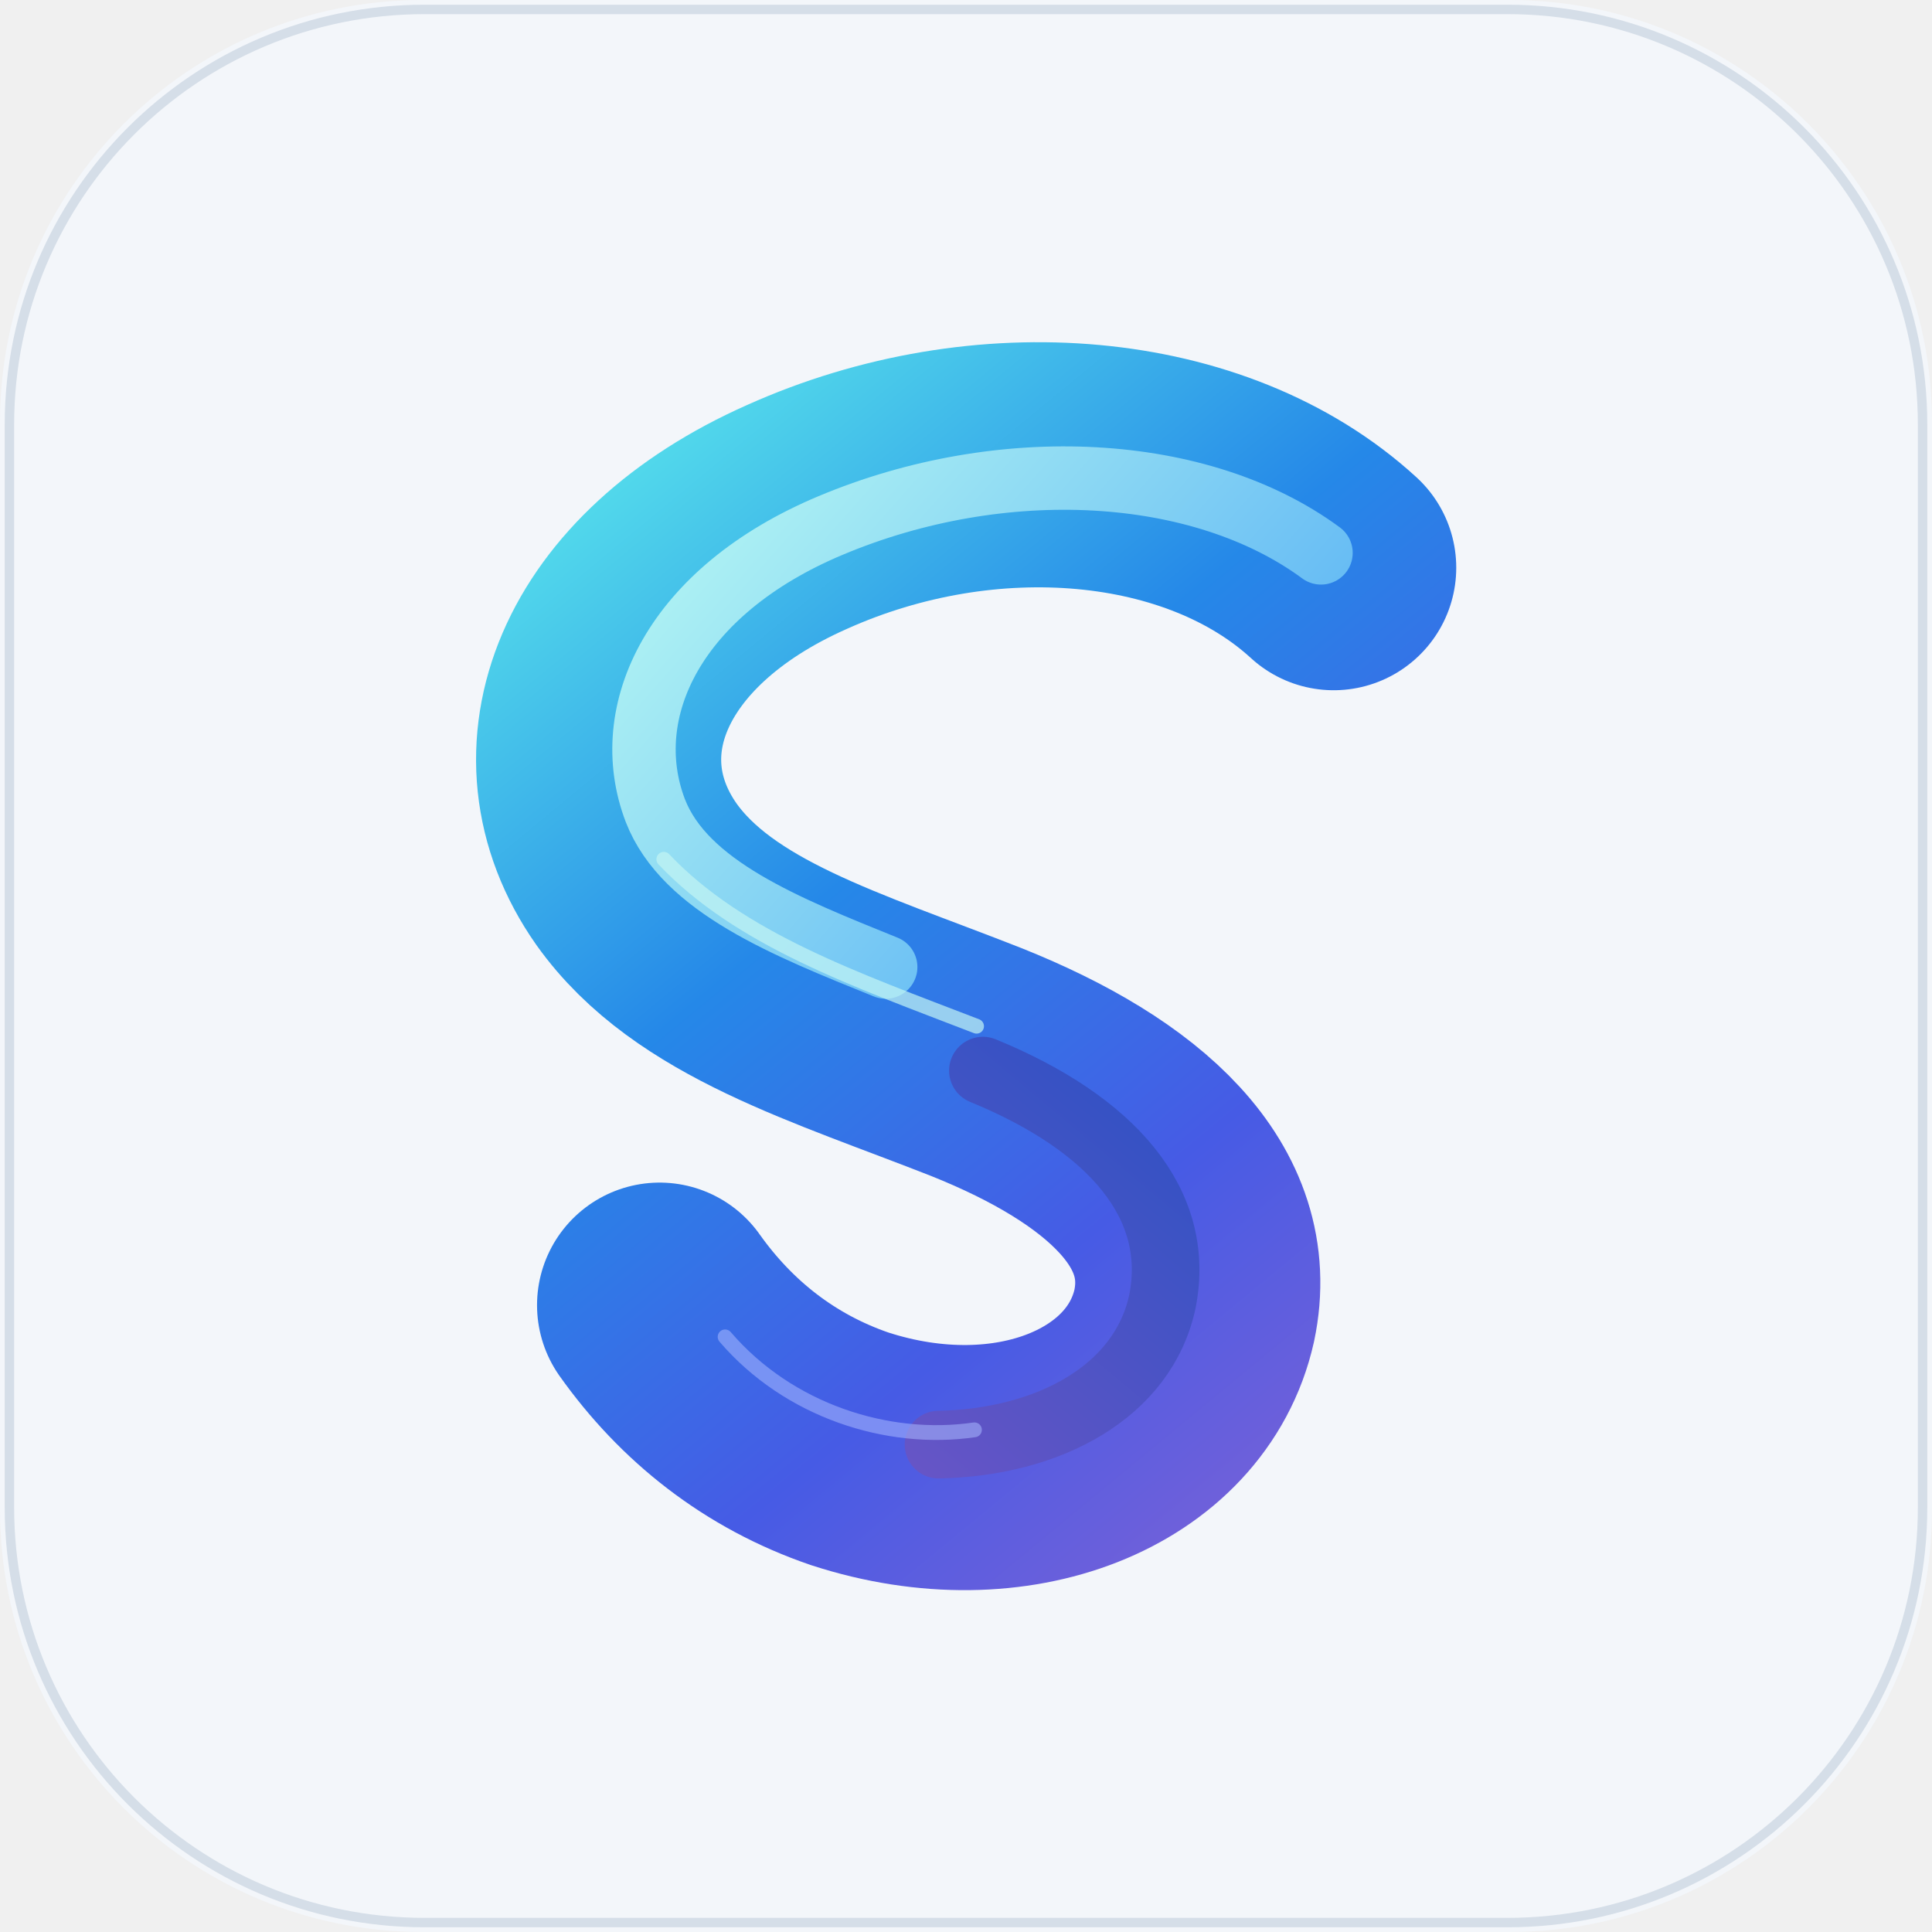
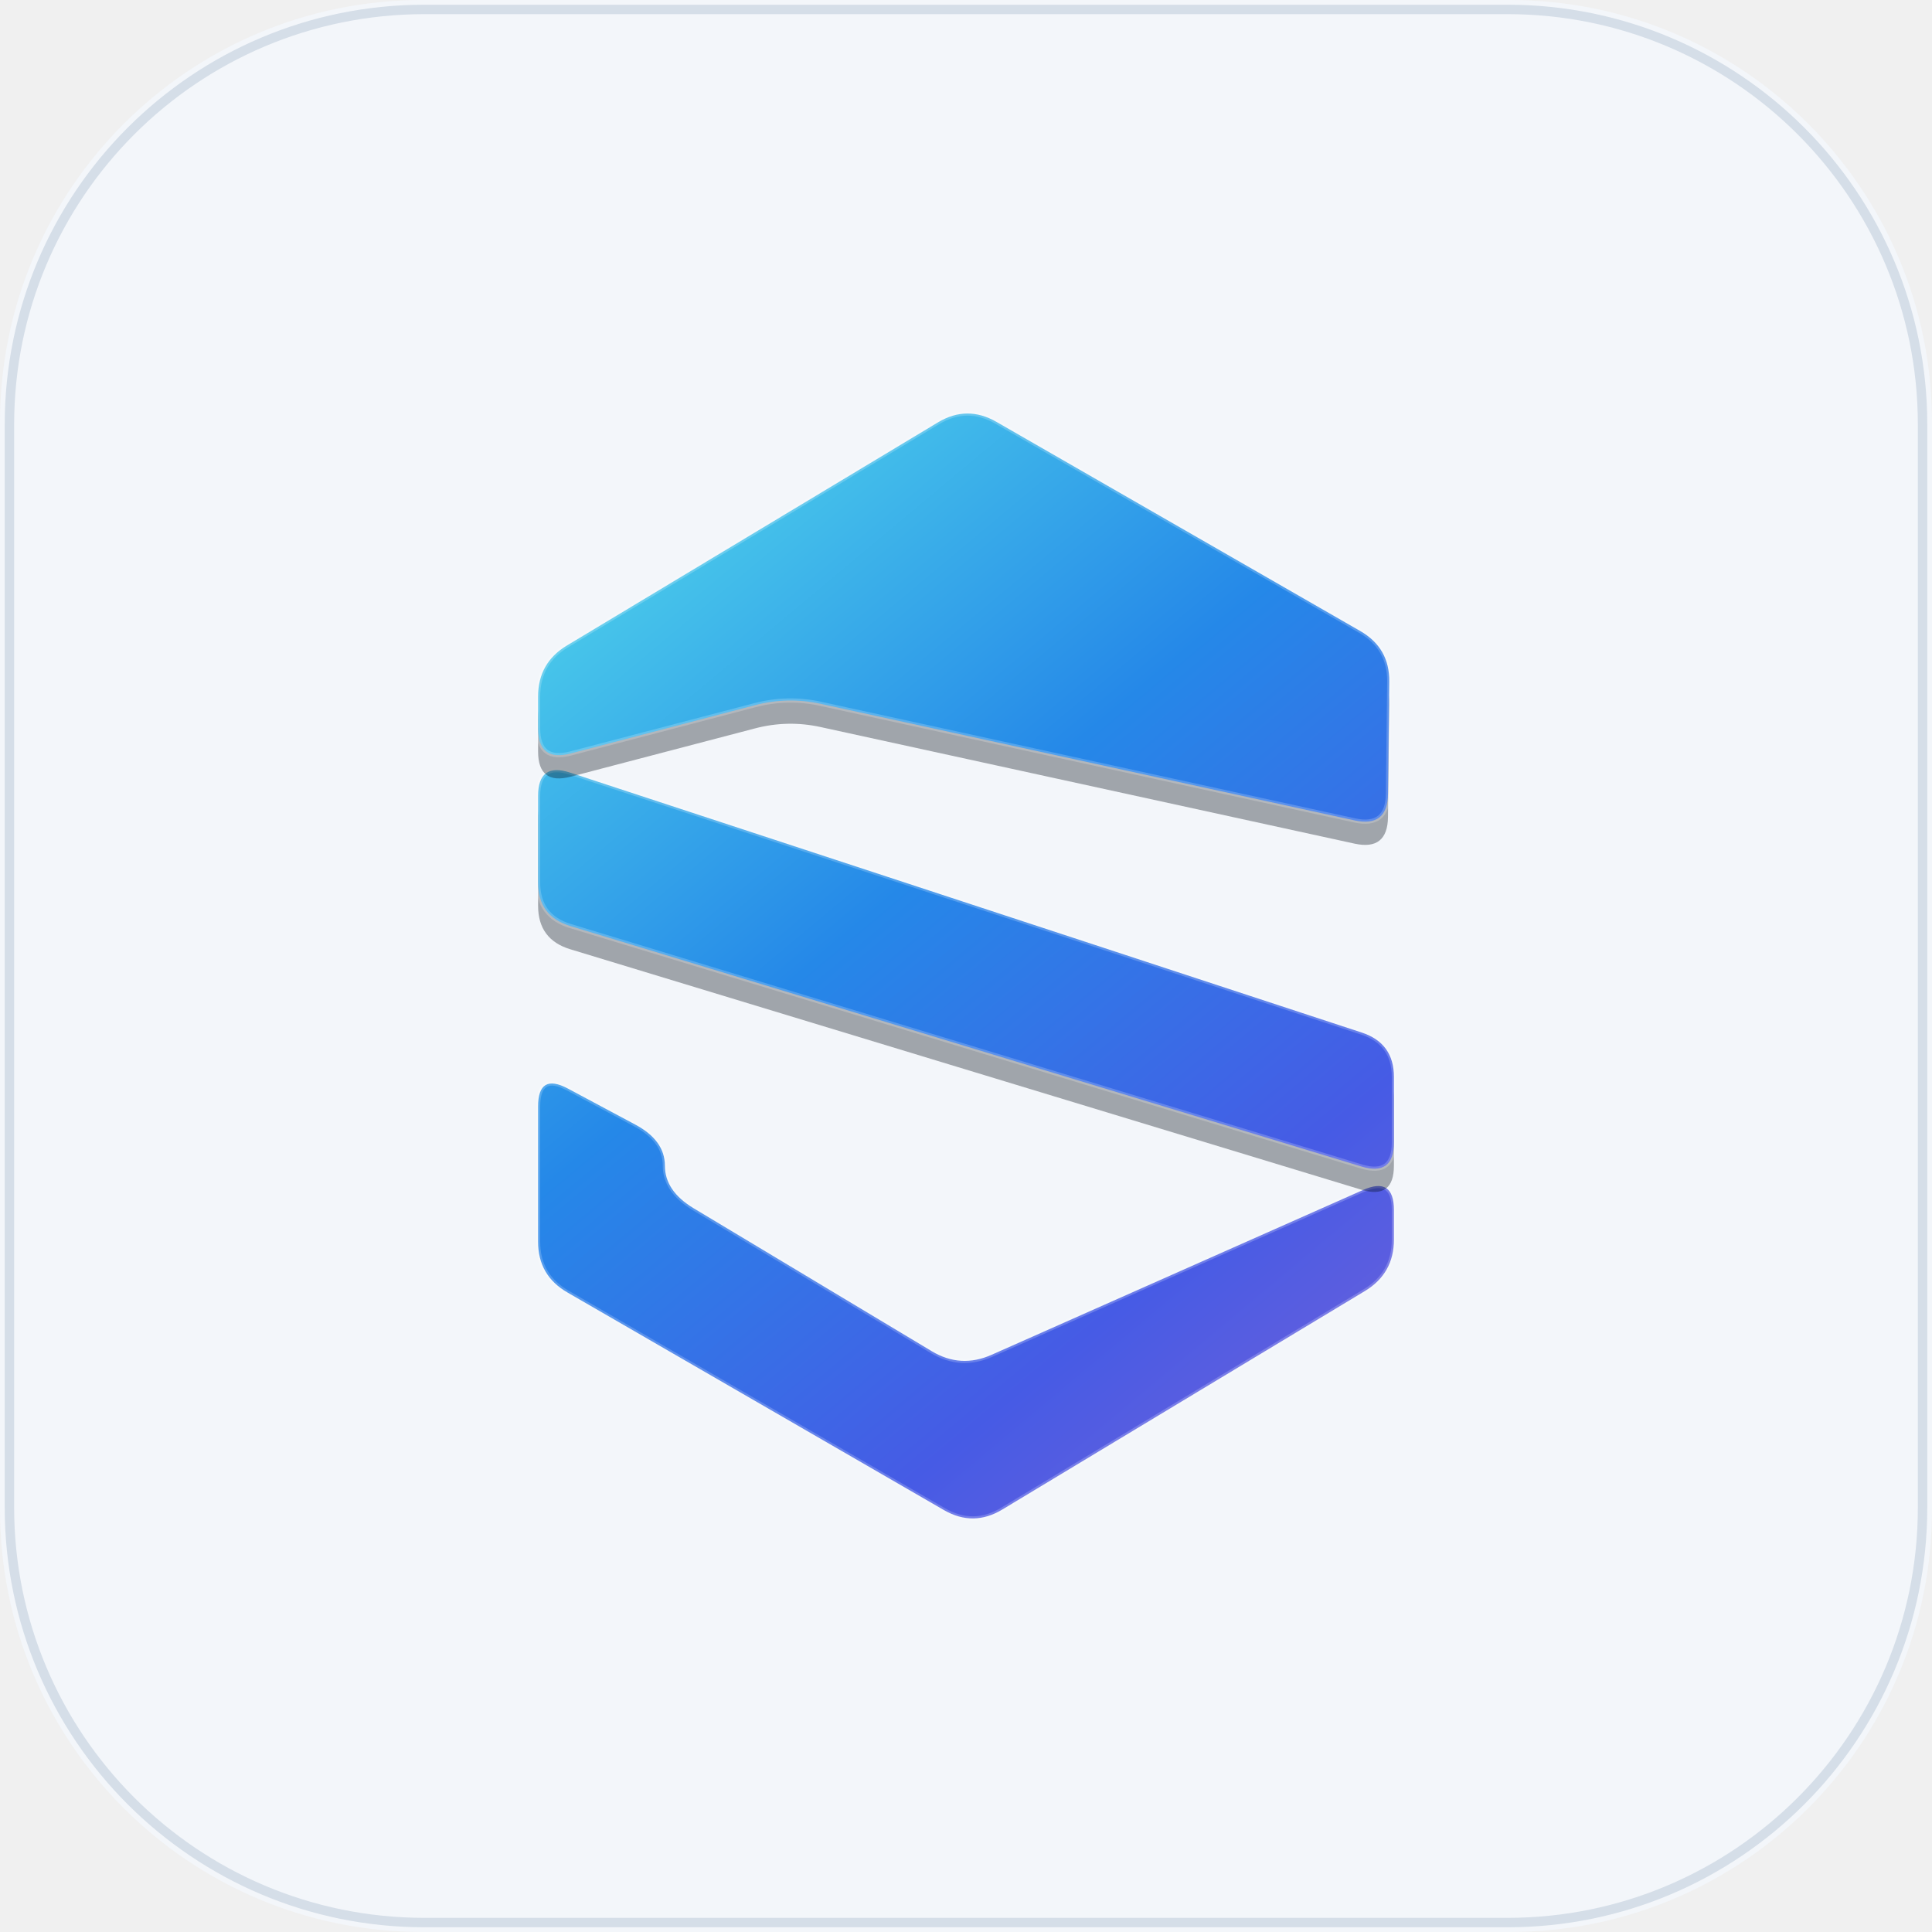
<svg xmlns="http://www.w3.org/2000/svg" viewBox="0 0 1024 1024" role="img" aria-labelledby="title">
  <defs>
-     <linearGradient id="sc-ribbon" x1="320" y1="300" x2="700" y2="760" gradientUnits="userSpaceOnUse">
+     <linearGradient id="sc-mark" x1="70" y1="50" x2="480" y2="540" gradientUnits="userSpaceOnUse">
      <stop offset="0" stop-color="#54DDEB" />
-       <stop offset="0.38" stop-color="#2588E8" />
-       <stop offset="0.72" stop-color="#465BE5" />
+       <stop offset="0.42" stop-color="#2588E8" />
+       <stop offset="0.76" stop-color="#465BE5" />
      <stop offset="1" stop-color="#7761D8" />
-     </linearGradient>
-     <linearGradient id="sc-fold" x1="360" y1="330" x2="620" y2="560" gradientUnits="userSpaceOnUse">
-       <stop offset="0" stop-color="#B1F4F3" />
-       <stop offset="1" stop-color="#4CA8F4" />
-     </linearGradient>
-     <linearGradient id="sc-underfold" x1="600" y1="590" x2="450" y2="770" gradientUnits="userSpaceOnUse">
-       <stop offset="0" stop-color="#3152C4" />
-       <stop offset="1" stop-color="#6C55C6" />
    </linearGradient>
  </defs>
  <rect width="1024" height="1024" rx="224" fill="#F3F6FA" />
  <rect x="5" y="5" width="1014" height="1014" rx="220" fill="none" stroke="#D5DEE8" stroke-width="5" />
-   <g transform="translate(512 512) scale(1.12) translate(-506 -528.5)">
-     <path d="M680 340 C620 285 515 276 426 316 C338 355 310 428 350 485 C382 530 445 548 511 574 C581 602 625 642 614 694 C601 752 528 782 451 757 C413 744 383 720 361 689" fill="none" stroke="url(#sc-ribbon)" stroke-width="116" stroke-linecap="round" stroke-linejoin="round" />
-     <path d="M674 333 C617 291 523 286 442 320 C368 351 341 408 359 455 C373 491 421 510 468 529" fill="none" stroke="url(#sc-fold)" stroke-width="30" stroke-linecap="round" stroke-linejoin="round" />
-     <path d="M514 578 C575 603 608 641 599 687 C590 730 545 754 493 755" fill="none" stroke="url(#sc-underfold)" stroke-width="32" stroke-linecap="round" stroke-linejoin="round" />
-     <path d="M363 478 C399 516 454 535 511 557" fill="none" stroke="#C4F6F4" stroke-opacity="0.7" stroke-width="7" stroke-linecap="round" stroke-linejoin="round" />
-     <path d="M392 704 C422 739 469 754 510 748" fill="none" stroke="#A7B7FF" stroke-opacity="0.55" stroke-width="7" stroke-linecap="round" stroke-linejoin="round" />
+   <g transform="translate(512 512) scale(1.12) translate(-275 -290)">
+     <path d="M72.5 356.5 Q72.5 340.5 86.6 348 L118.4 365 Q132.5 372.5 132.5 384.5 L132.5 384.5 Q132.5 396.5 146.2 404.7 L258.8 472.3 Q272.5 480.5 287.1 474 L462.9 396 Q477.5 389.5 477.5 405.5 L477.5 419.5 Q477.5 435.5 463.8 443.8 L292.2 547.2 Q278.5 555.5 264.6 547.5 L86.4 444.5 Q72.5 436.5 72.5 420.5Z" fill="url(#sc-mark)" stroke="#FFFFFF" stroke-opacity="0.2" stroke-width="2" stroke-linejoin="round" />
+     <path d="M72.5 209.5 Q72.5 193.5 87.7 198.5 L462.3 321.5 Q477.5 326.5 477.5 342.5 L477.5 373.5 Q477.5 389.5 462.2 384.9 L87.8 271.1 Q72.5 266.5 72.5 250.5Z" fill="#020B14" fill-opacity="0.34" transform="translate(0 11)" />
+     <path d="M72.5 209.5 Q72.5 193.5 87.7 198.5 L462.3 321.5 Q477.5 326.5 477.5 342.5 L477.5 373.5 Q477.5 389.5 462.2 384.9 L87.8 271.1 Q72.5 266.5 72.5 250.5Z" fill="url(#sc-mark)" stroke="#FFFFFF" stroke-opacity="0.2" stroke-width="2" stroke-linejoin="round" />
+     <path d="M72.5 162.5 Q72.5 146.5 86.2 138.3 L261.8 32.7 Q275.5 24.5 289.4 32.5 L461.6 131.5 Q475.5 139.5 475.3 155.5 L474.7 208.5 Q474.5 224.5 458.9 221.1 L206.1 165.9 Q190.5 162.5 175 166.6 L88 189.4 Q72.5 193.5 72.5 177.5Z" fill="#020B14" fill-opacity="0.34" transform="translate(0 11)" />
+     <path d="M72.5 162.5 Q72.5 146.5 86.2 138.3 L261.8 32.7 Q275.5 24.5 289.4 32.5 L461.6 131.5 Q475.5 139.5 475.3 155.5 L474.7 208.5 Q474.5 224.5 458.9 221.1 L206.1 165.9 Q190.5 162.5 175 166.6 L88 189.4 Q72.5 193.5 72.5 177.5Z" fill="url(#sc-mark)" stroke="#FFFFFF" stroke-opacity="0.2" stroke-width="2" stroke-linejoin="round" />
  </g>
</svg>
